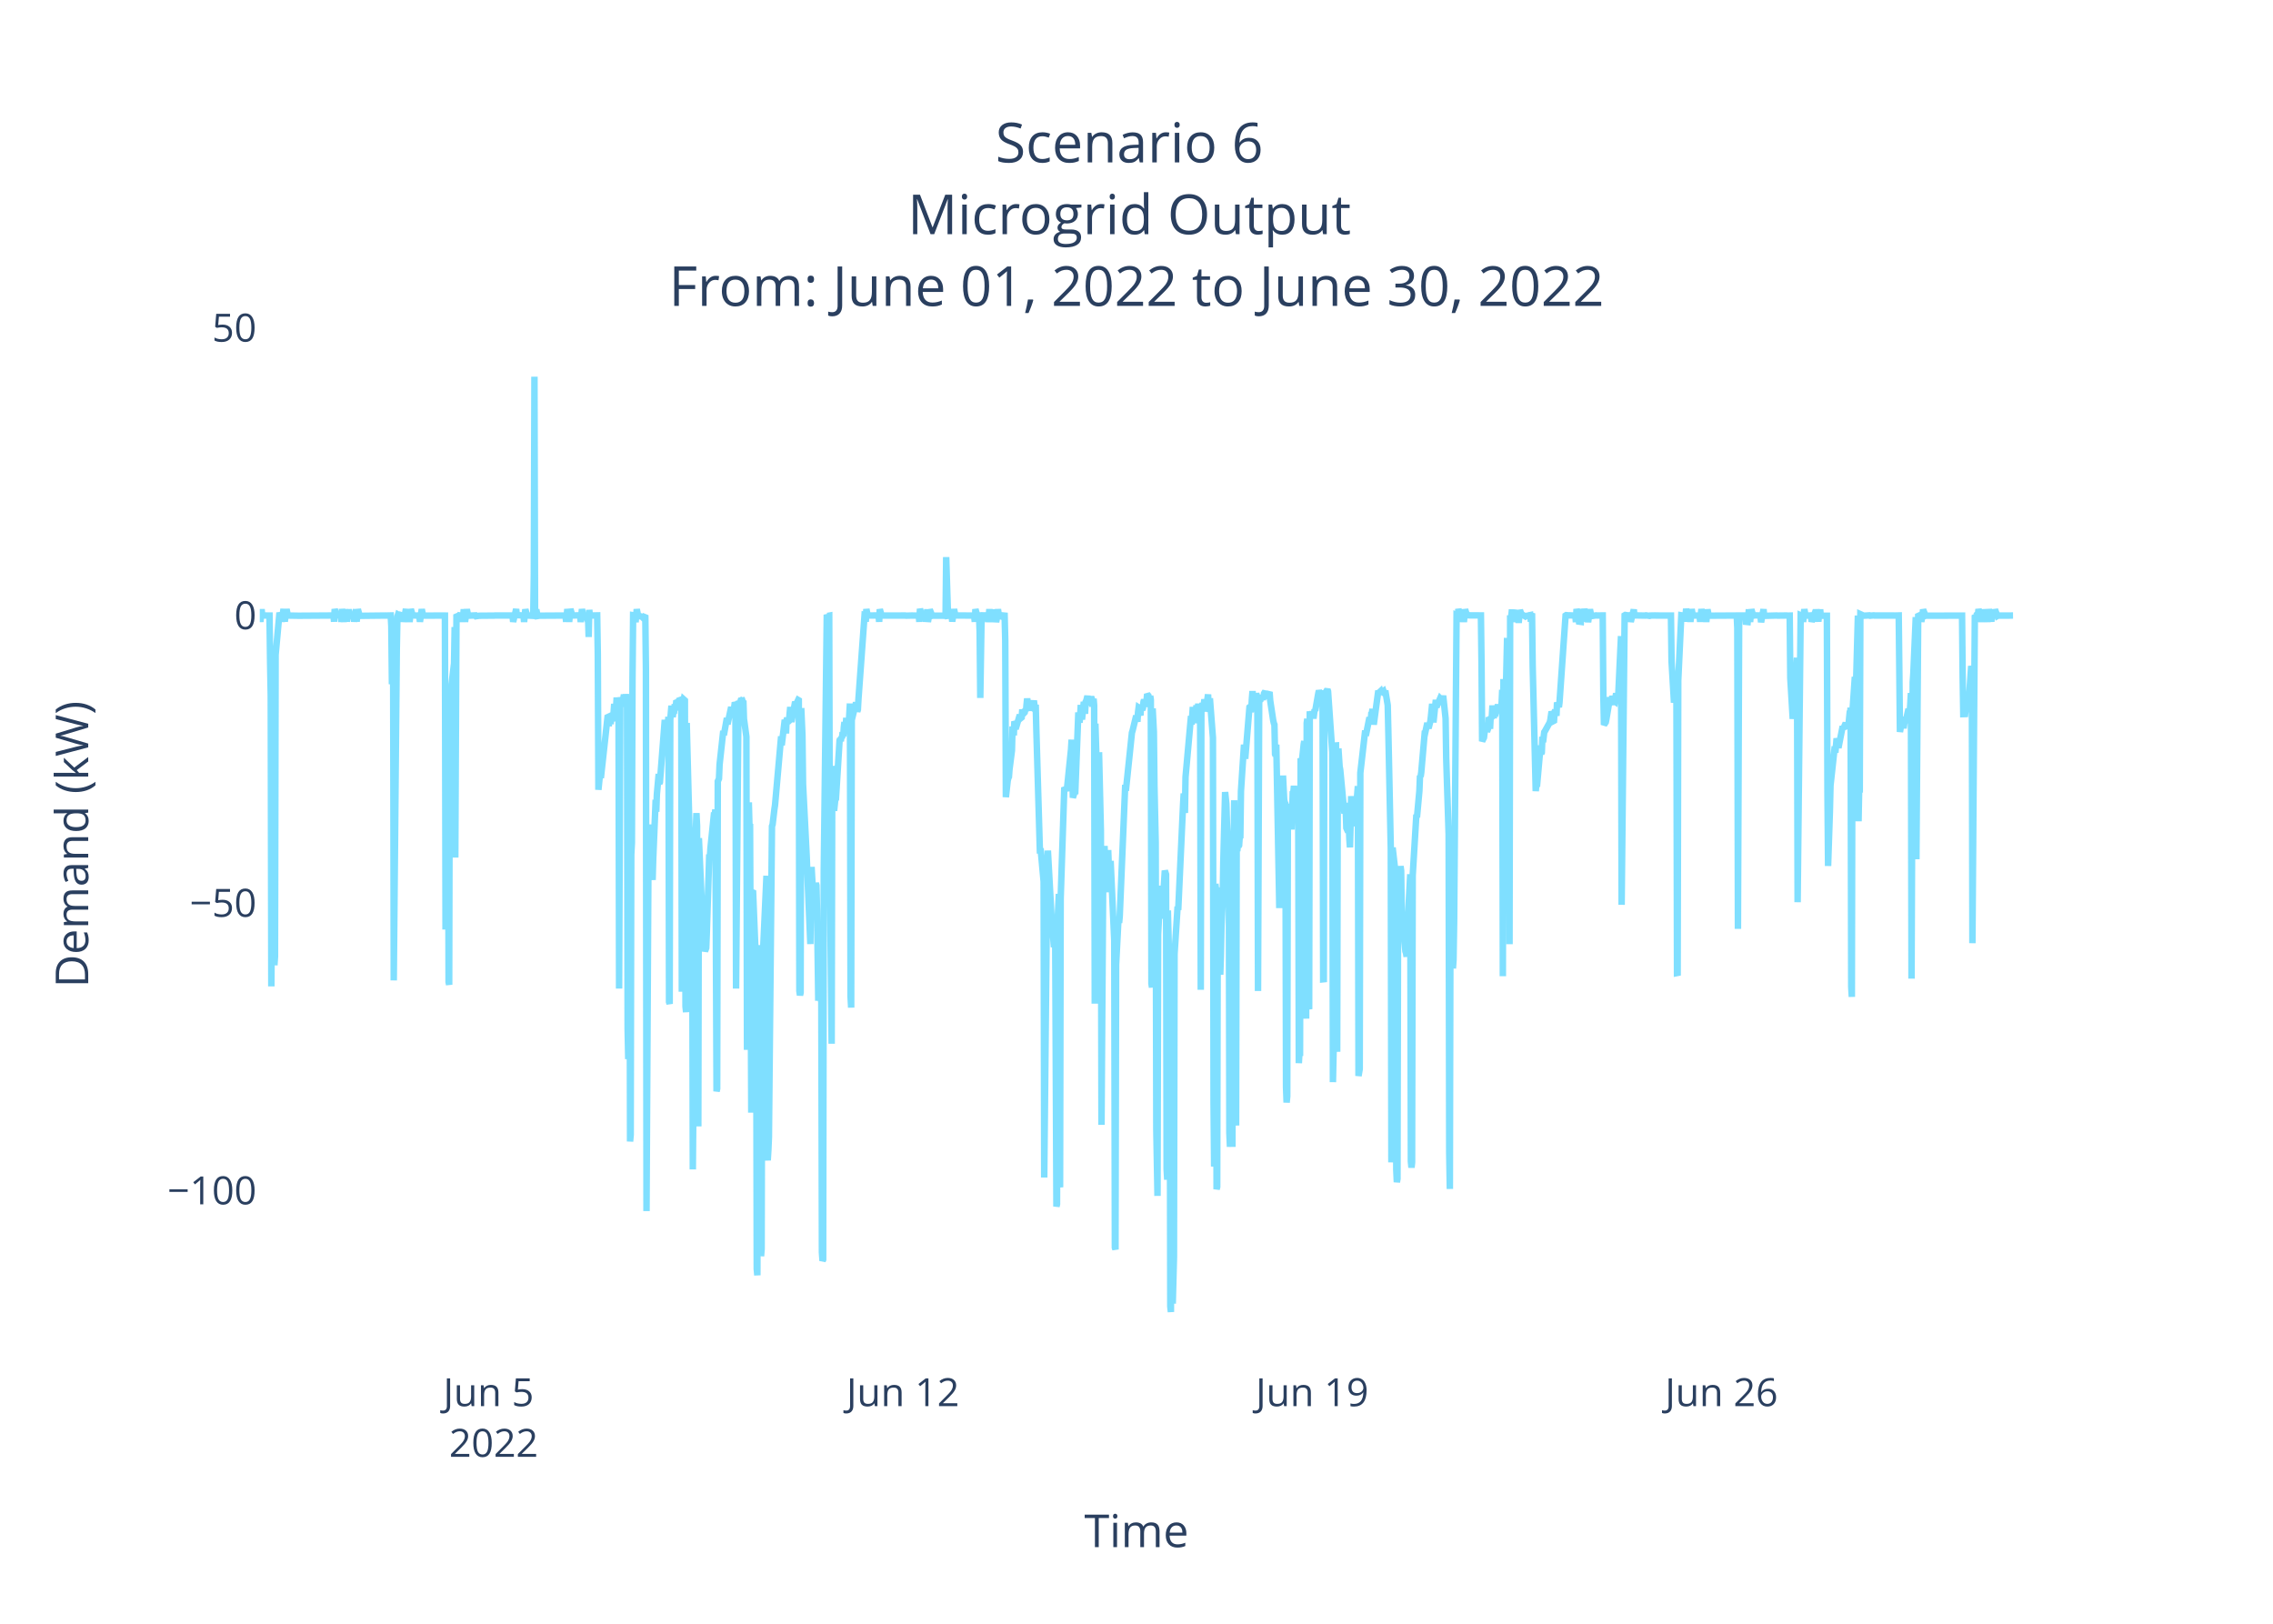
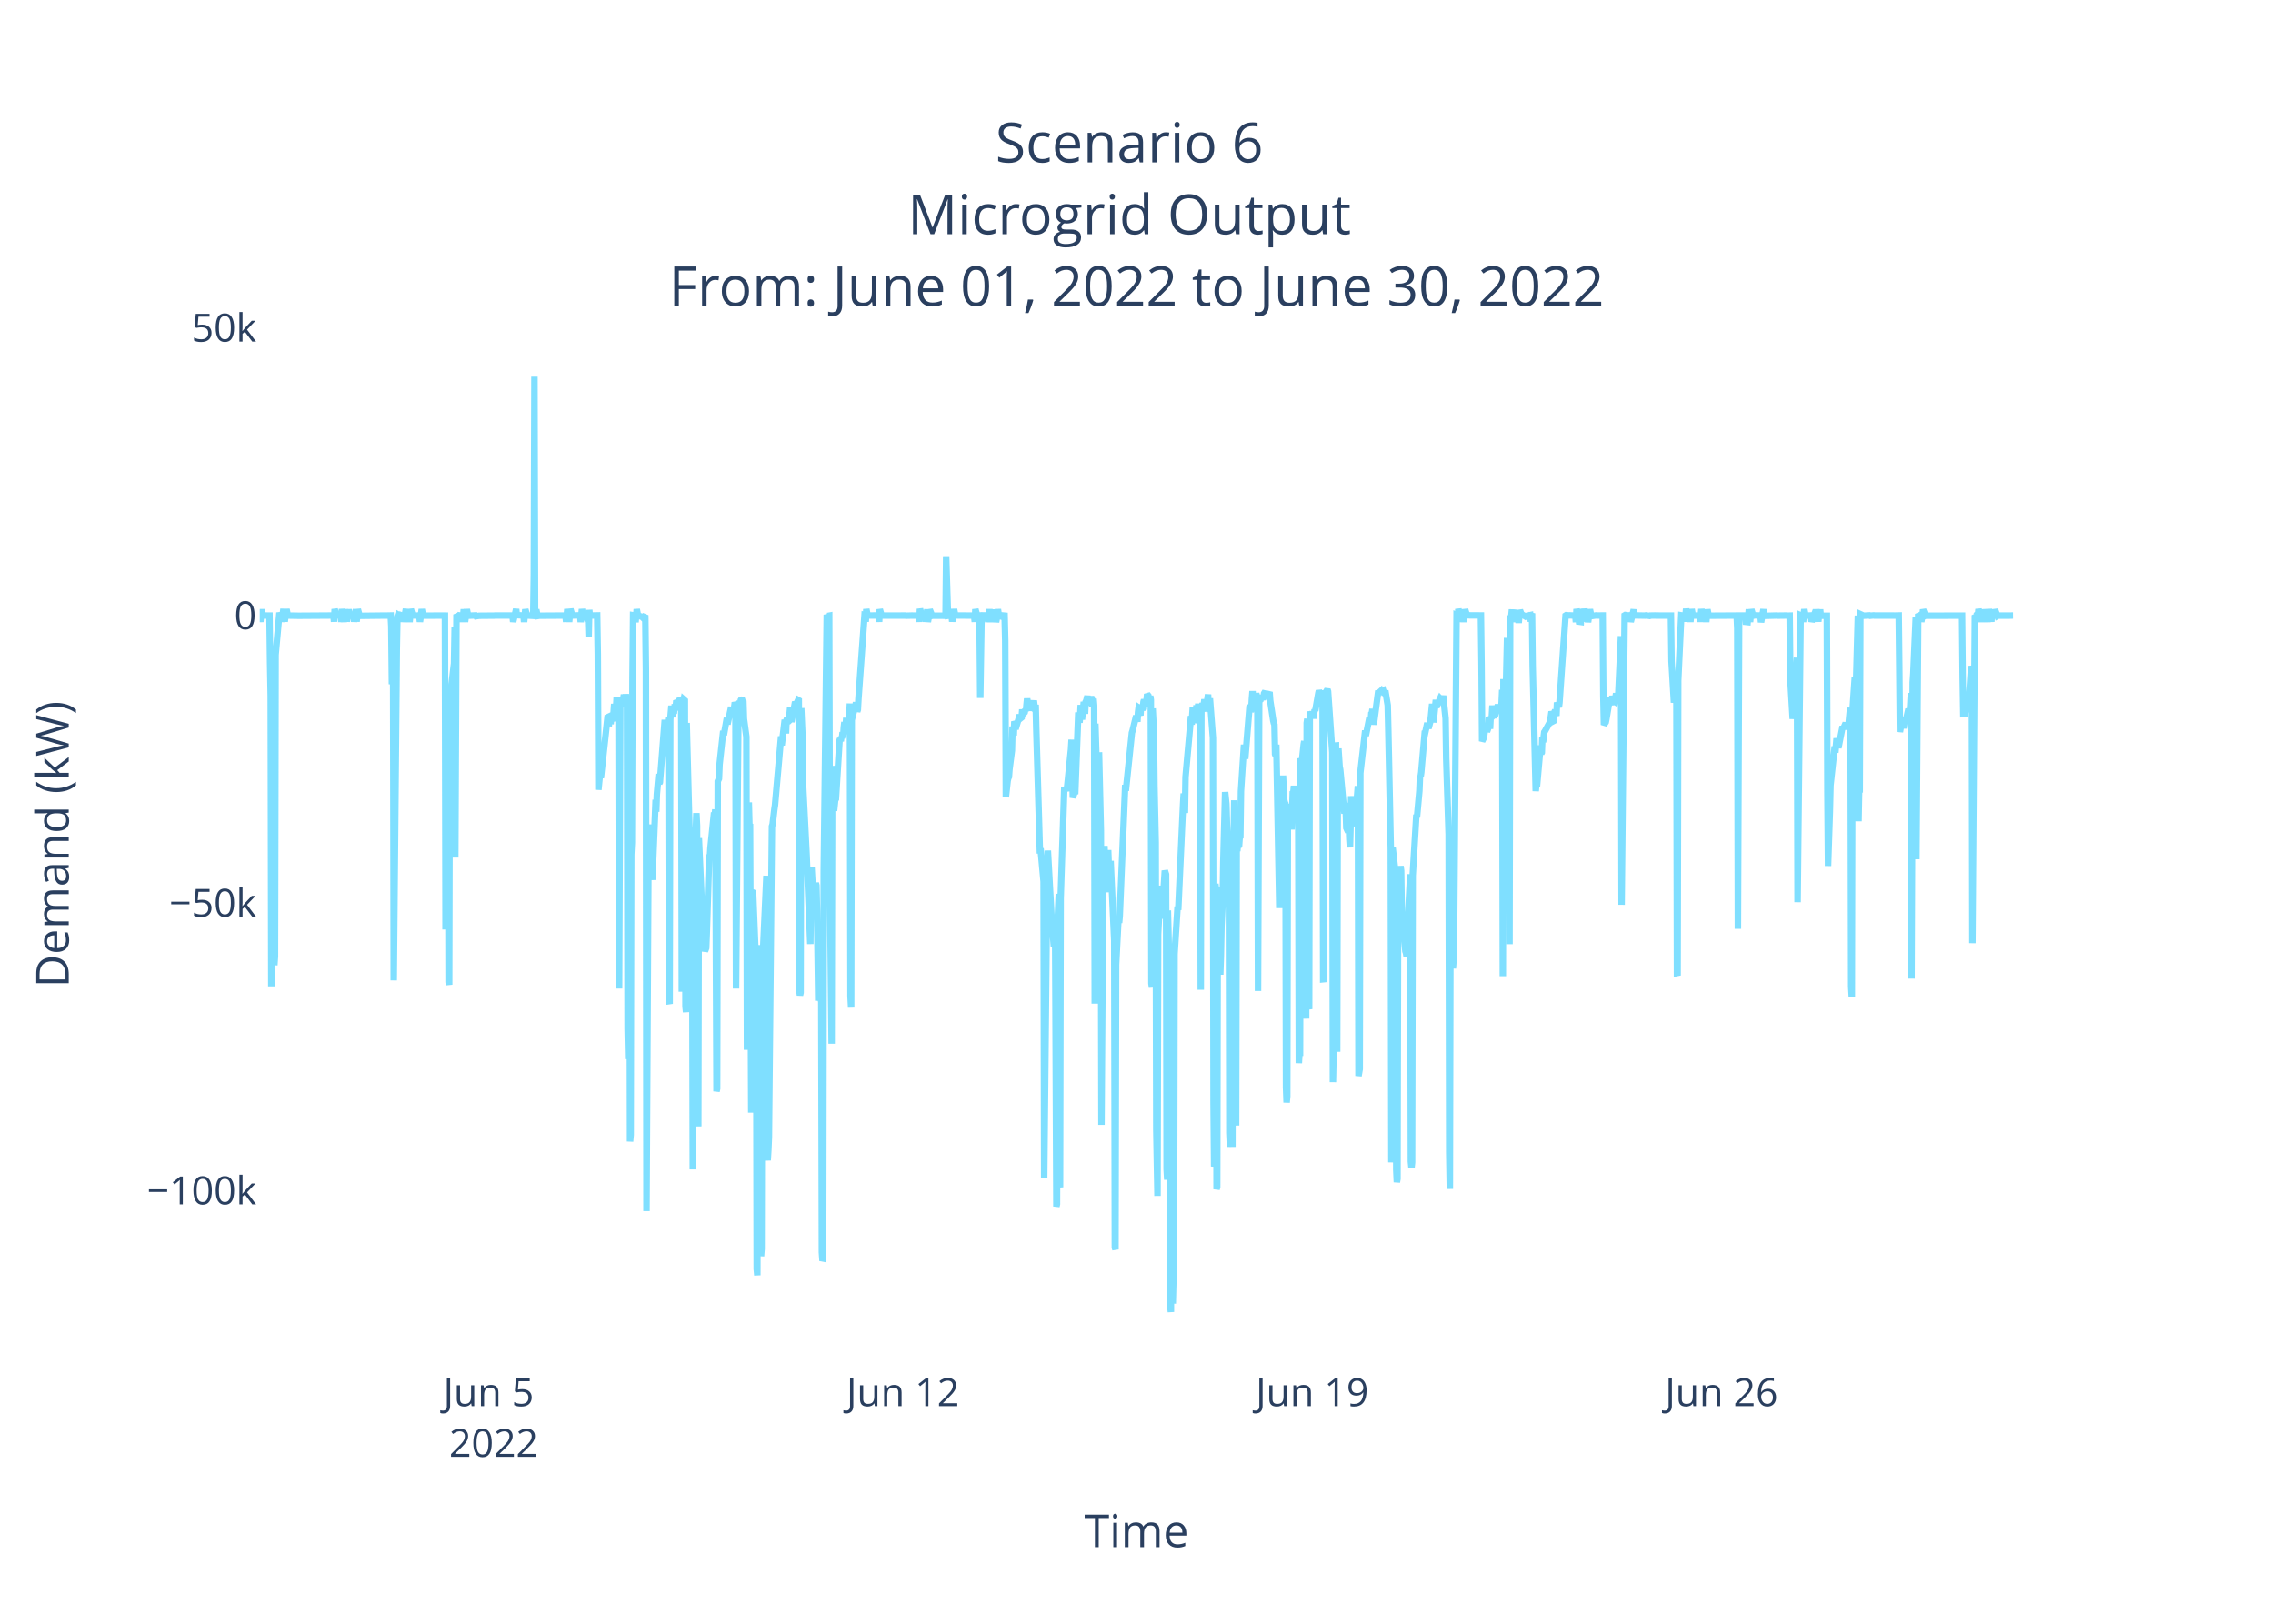
<svg xmlns="http://www.w3.org/2000/svg" class="main-svg" width="700" height="500" style="" viewBox="0 0 700 500">
  <rect x="0" y="0" width="700" height="500" style="fill: rgb(255, 255, 255); fill-opacity: 1;" />
-   <defs id="defs-c2eb62">
+   <defs id="defs-24c2d1">
    <g class="clips">
-       <clipPath id="clipc2eb62xyplot" class="plotclip">
+       <clipPath id="clip24c2d1xyplot" class="plotclip">
        <rect width="540" height="320" />
      </clipPath>
-       <clipPath class="axesclip" id="clipc2eb62x">
+       <clipPath class="axesclip" id="clip24c2d1x">
        <rect x="80" y="0" width="540" height="500" />
      </clipPath>
-       <clipPath class="axesclip" id="clipc2eb62y">
+       <clipPath class="axesclip" id="clip24c2d1y">
        <rect x="0" y="100" width="700" height="320" />
      </clipPath>
-       <clipPath class="axesclip" id="clipc2eb62xy">
+       <clipPath class="axesclip" id="clip24c2d1xy">
        <rect x="80" y="100" width="540" height="320" />
      </clipPath>
    </g>
    <g class="gradients" />
    <g class="patterns" />
  </defs>
  <g class="bglayer" />
  <g class="layer-below">
    <g class="imagelayer" />
    <g class="shapelayer" />
  </g>
  <g class="cartesianlayer">
    <g class="subplot xy">
      <g class="layer-subplot">
        <g class="shapelayer" />
        <g class="imagelayer" />
      </g>
      <g class="minor-gridlayer">
        <g class="x" />
        <g class="y" />
      </g>
      <g class="gridlayer">
        <g class="x">
          <path class="xgrid crisp" transform="translate(152.03,0)" d="M0,100v320" style="stroke: rgb(255, 255, 255); stroke-opacity: 1; stroke-width: 1px;" />
          <path class="xgrid crisp" transform="translate(278.07,0)" d="M0,100v320" style="stroke: rgb(255, 255, 255); stroke-opacity: 1; stroke-width: 1px;" />
          <path class="xgrid crisp" transform="translate(404.11,0)" d="M0,100v320" style="stroke: rgb(255, 255, 255); stroke-opacity: 1; stroke-width: 1px;" />
          <path class="xgrid crisp" transform="translate(530.16,0)" d="M0,100v320" style="stroke: rgb(255, 255, 255); stroke-opacity: 1; stroke-width: 1px;" />
        </g>
        <g class="y">
          <path class="ygrid crisp" transform="translate(0,366.65)" d="M80,0h540" style="stroke: rgb(255, 255, 255); stroke-opacity: 1; stroke-width: 1px;" />
          <path class="ygrid crisp" transform="translate(0,278.1)" d="M80,0h540" style="stroke: rgb(255, 255, 255); stroke-opacity: 1; stroke-width: 1px;" />
        </g>
      </g>
      <g class="zerolinelayer">
        <path class="yzl zl crisp" transform="translate(0,189.55)" d="M80,0h540" style="stroke: rgb(255, 255, 255); stroke-opacity: 1; stroke-width: 2px;" />
      </g>
      <path class="xlines-below" />
      <path class="ylines-below" />
      <g class="overlines-below" />
      <g class="xaxislayer-below" />
      <g class="yaxislayer-below" />
      <g class="overaxes-below" />
-       <g class="plot" transform="translate(80,100)" clip-path="url(#clipc2eb62xyplot)">
+       <g class="plot" transform="translate(80,100)" clip-path="url(#clip24c2d1xyplot)">
        <g class="scatterlayer mlayer">
-           <g class="trace scatter trace85e29b" style="stroke-miterlimit: 2; opacity: 0.5;">
+           <g class="trace scatter trace80608e" style="stroke-miterlimit: 2; opacity: 0.5;">
            <g class="fills" />
            <g class="errorbars" />
            <g class="lines">
              <path class="js-line" d="M0,89.54L0.19,91.49L0.56,87.6L0.75,89.54L0.94,89.53L3,89.55L3.19,104.21L3.38,114.32L3.56,203.74L4.31,112.1L4.5,197.22L4.69,194.5L4.88,101.62L6,89.46L6.19,89.44L6.56,89.51L6.75,91.46L7.32,87.52L7.5,89.57L7.69,91.39L8.25,87.58L8.63,89.54L8.82,89.55L12.38,89.61L12.57,89.6L22.7,89.53L22.88,91.44L23.07,87.56L23.63,89.48L23.82,89.47L24.95,89.47L25.13,91.5L25.32,87.52L25.88,91.5L26.07,89.53L26.26,87.67L26.63,89.58L26.82,91.39L27.38,87.7L27.76,89.58L27.95,89.48L28.89,89.53L29.07,91.43L29.64,87.62L29.82,91.41L30.01,89.75L30.2,87.6L30.76,89.67L30.95,89.63L38.83,89.54L39.01,89.55L40.33,89.52L40.51,92.78L40.7,110.69L41.08,108.12L41.26,201.9L42.2,99.78L42.39,89.83L42.58,89.25L43.14,89.57L43.33,89.37L44.08,89.63L44.27,91.47L45.02,87.51L45.2,91.5L45.58,87.7L45.95,89.53L46.14,91.54L46.52,87.57L47.08,89.49L47.27,89.51L48.77,89.58L48.95,89.49L49.14,89.75L49.33,91.47L49.89,87.6L50.27,89.52L50.46,89.57L53.83,89.56L54.02,89.55L57.02,89.56L57.21,186.23L57.96,114.63L58.15,202.39L58.33,203.23L58.52,116.59L58.9,113.62L59.08,110.59L59.83,104.29L60.02,93.09L60.21,164.07L60.58,89.21L60.77,89.39L62.08,89.59L62.27,89.4L62.46,91.52L62.83,87.62L63.02,89.55L63.21,91.47L63.77,87.62L64.15,89.53L64.33,89.59L66.4,89.5L66.59,89.75L67.52,89.61L67.71,89.6L72.21,89.56L72.4,89.54L77.84,89.53L78.03,91.48L78.96,87.55L79.15,89.42L81.22,89.53L81.4,91.52L81.78,87.65L82.34,89.54L82.53,89.54L84.22,89.64L84.4,77.03L84.59,16L84.78,89.79L84.97,89.63L85.15,87.68L85.53,89.69L86.09,89.6L86.28,89.59L94.16,89.54L94.35,91.47L94.72,87.57L95.1,89.52L95.28,91.5L95.66,87.53L96.22,89.47L96.41,89.53L98.66,89.47L98.85,91.55L99.22,87.57L99.6,89.48L99.78,89.62L100.53,89.75L100.72,90.28L101.1,89.89L101.29,96.14L101.47,87.8L101.66,89.64L102.22,89.56L102.41,89.53L103.91,89.5L104.1,101.4L104.29,143.2L104.85,137.62L105.04,139.58L107.1,120.86L107.29,120.77L107.47,123.6L107.85,120.39L108.04,122.96L108.23,121.1L108.79,122.01L109.16,116.76L109.35,118.09L109.54,119.12L109.73,118.15L109.91,114.79L110.29,118.92L110.48,116.18L110.66,204.41L111.04,114.7L111.41,116.69L111.6,117L112.16,113.92L112.35,116.78L112.54,116.86L112.73,113.74L113.1,117.79L113.29,216.75L113.48,226.14L113.66,144.23L113.85,156.54L114.04,251.5L114.23,249.41L114.41,163.14L114.6,159.48L114.79,108.74L114.98,89.45L115.54,89.54L115.73,91.59L116.1,87.6L116.48,89.5L116.67,89.57L117.79,89.99L117.98,90.18L118.73,89.44L118.92,106.01L119.1,272.93L119.67,169.84L119.85,165.89L120.42,153.88L120.6,160.18L120.79,168.83L120.98,170.96L121.17,164.37L121.92,146.27L122.1,149.97L122.29,144.62L122.86,138.32L123.04,141.24L123.23,140.88L124.73,121.67L124.92,123.57L125.48,124.69L125.86,120.75L126.04,208.5L126.23,209.12L126.42,121.56L126.79,117.32L127.17,120.82L127.36,119.35L127.54,119.74L127.73,117.79L128.11,117.81L128.29,115.73L128.67,116.06L128.86,117.99L129.23,115.07L129.61,115.42L129.8,115.77L129.98,205.38L130.36,116.24L130.55,115.35L130.92,115.68L131.11,209.9L131.3,211.67L131.48,122.61L132.61,166.5L132.8,166.12L132.98,167.59L133.17,174.9L133.36,260.1L134.3,155.43L134.48,150.38L134.67,154.33L134.86,240.69L135.05,246.85L135.23,158.09L136.73,191.87L136.92,190.84L137.11,192.94L137.49,191.89L137.67,187.32L138.42,163.1L138.61,164.27L138.8,161.15L139.92,150.2L140.11,151.05L140.3,149.27L140.67,236.06L140.86,235.22L141.05,140.59L141.42,139.78L141.61,135.37L142.74,125.06L142.92,126.37L143.86,121.1L144.05,123.01L145.18,117.72L145.36,119L145.74,118.92L145.93,120.19L146.11,117.76L146.3,116.3L146.49,116.69L146.68,204.41L147.43,115.85L147.61,116.13L147.8,116L148.18,117.2L148.36,114.89L148.74,116.05L148.93,115.75L149.11,121.32L149.86,126.87L150.05,223.29L150.61,147.07L150.8,154.29L150.99,154.37L151.37,242.62L151.74,174.76L151.93,174.85L152.87,198.21L153.05,290.76L153.24,292.7L153.43,203.24L154.18,191.05L154.37,286.82L154.55,284.53L154.74,198.51L156.05,169.67L156.24,255.63L156.43,257.3L156.62,254.28L156.8,250.16L157.74,154.43L157.93,153.9L158.49,149.19L158.68,147.92L160.56,126.75L160.74,129.48L161.68,121.65L161.87,124L162.06,125.85L162.24,121.67L162.43,121.13L162.62,122.36L162.99,122.01L163.18,119.65L163.37,117.72L163.56,119.41L163.74,122.31L164.87,116.12L165.06,116.46L165.24,118.75L165.62,115.95L165.81,115.54L166,115.65L166.18,205.15L166.37,206.47L166.56,205.67L166.75,118.04L167.12,126.33L167.31,141.52L168.43,163.58L168.62,168.57L169.56,190.7L169.75,175.34L169.93,166.95L170.31,173.61L170.5,177.69L170.68,181.17L170.87,176.32L171.06,173.06L171.25,171.93L171.43,172.65L171.62,180.59L172,208.17L172.56,197.32L172.75,207.73L172.94,208.39L173.12,285.56L173.31,288.24L173.5,287.85L173.69,168.19L174.62,89.29L174.81,89.68L175.37,89.58L175.56,168.35L176.12,221.4L176.31,135.84L176.87,149.68L177.25,146.03L177.44,145.9L178.56,127.97L178.75,127.47L178.94,128.24L179.12,126.85L179.31,127.33L179.5,125.46L179.69,126.77L179.87,123.91L180.06,122.35L180.25,126.05L180.63,121.05L180.81,125.37L181,122.3L181.38,123.08L181.75,116.63L181.94,206.86L182.13,210.27L182.31,121.71L183.63,116.34L183.81,117.25L184,119.1L184.19,118.55L184.38,115.13L186.25,89.45L186.44,89.51L186.63,91.46L186.81,87.55L187.19,89.51L187.38,89.53L189.82,89.52L190,89.64L190.57,89.46L190.75,91.48L190.94,87.62L191.5,89.54L191.69,89.55L198.82,89.54L199.01,89.59L200.51,89.55L200.69,89.54L202.95,89.55L203.13,91.48L203.32,87.48L203.88,89.46L204.07,89.47L205.01,89.52L205.2,91.44L205.57,87.63L205.76,91.5L206.13,89.48L206.32,87.71L207.07,89.59L207.26,89.52L207.45,89.58L211.2,89.6L211.39,71.55L211.95,89.62L212.51,89.54L212.7,89.62L213.07,89.62L213.26,91.4L213.82,87.58L214.2,89.57L214.39,89.52L220.01,89.56L220.2,91.48L220.39,87.6L220.95,89.52L221.14,89.57L221.51,89.54L221.7,94.53L221.89,114.91L222.26,91.56L222.45,89.5L224.14,89.48L224.33,91.54L224.7,87.59L225.08,91.56L225.27,89.55L226.2,89.56L226.39,87.7L226.77,91.56L227.14,89.62L227.33,87.6L227.7,90.2L228.27,89.61L228.45,89.48L229.39,89.57L229.58,97.29L229.77,145.47L230.33,140.44L230.52,139.59L230.71,139.24L230.89,136.91L231.64,131.09L231.83,123.71L232.21,126.45L232.39,122.15L232.58,122.51L232.77,124.49L233.89,120.72L234.08,120.12L234.27,121.22L234.64,120.92L234.83,118.46L235.02,119.94L235.58,119.35L235.77,118.37L235.96,118.96L236.14,116.92L236.33,115.1L236.71,117.64L236.89,118.85L237.27,115.99L237.65,117.82L237.83,118.38L238.4,115.74L238.58,117.29L238.77,119.03L238.96,117L239.15,124.64L240.27,162.83L240.46,161.23L241.4,171.49L241.58,262.59L242.52,168.8L242.71,161.92L243.83,182.29L244.02,184.87L244.58,191.66L244.77,188.96L244.96,187.89L245.34,271.52L245.52,270.76L245.71,183.56L246.09,175.26L246.27,264.45L246.46,265.6L246.65,176.62L247.77,142.49L248.34,143.14L248.52,143.57L249.84,130.73L250.02,127.77L250.4,145.64L250.96,143.88L251.15,143.82L252.09,119.38L252.28,120.85L252.46,122.52L252.65,120.6L252.84,117.08L253.21,121.56L253.59,118.06L253.78,116.13L254.15,119.79L254.34,116.11L254.53,115.77L254.9,114.31L255.09,115.62L255.28,117.08L256.03,114.6L256.21,115.08L256.4,117.6L256.78,115.17L256.96,117.23L257.15,209.07L257.34,122.81L257.9,141.27L258.09,150.12L258.46,131.63L258.84,147.65L259.03,155.79L259.22,246.37L259.78,165.57L259.97,168.38L260.15,160.49L260.53,171.75L260.72,171.37L260.9,174.75L261.09,165.89L261.28,161.77L261.65,171.74L261.84,168.21L262.03,165.09L263.15,189.6L263.34,284.14L263.53,284.74L263.72,197.08L264.47,182.49L264.65,184.18L264.84,182.09L266.53,141.69L266.72,143.5L268.59,125.63L268.78,125.04L269.91,120.39L270.09,121.24L270.28,122.25L270.47,119.31L270.66,117.87L270.84,117.99L271.03,119.88L271.22,120.27L271.41,116.94L271.78,118.51L271.97,118.13L272.16,116.1L272.34,115.49L272.72,116.62L272.91,117.66L273.28,113.73L273.66,114.23L273.85,117.49L274.03,117.14L274.22,114.3L274.41,115.48L274.6,202.85L274.78,204.06L274.97,118.14L275.35,125.44L275.53,142.05L275.91,159.46L276.1,247.76L276.47,268.25L276.66,187.7L277.41,172.74L277.6,180.19L277.78,182.88L278.72,168.09L279.1,169.25L279.28,260L279.47,263.26L279.66,180.35L280.22,202.92L280.41,302.27L280.6,304L280.78,209.14L280.97,211.55L281.16,301.43L281.54,287.02L281.72,193.72L282.66,179.17L282.85,180.2L284.35,147.58L284.54,144.34L284.91,150.34L285.1,139.27L286.79,120.48L286.97,123.12L287.35,117.7L287.72,122.55L287.91,121.76L288.48,117.22L288.66,120.11L288.85,118.3L289.04,116.72L289.23,118.55L289.41,118.17L289.6,120.12L289.79,204.79L289.98,117.05L290.16,117.6L290.35,116.51L290.54,118.67L290.91,115.35L291.1,116.8L291.29,118.11L291.48,118.05L291.66,116.53L292.04,113.83L292.23,118.45L292.41,118.98L292.6,115.03L293.54,127.22L293.73,239.47L293.91,259.2L294.1,258.13L294.29,172.18L294.48,173.81L294.66,266.2L294.85,265.47L295.04,173.26L295.79,200.12L295.98,194.54L296.17,185.01L296.54,177.58L296.73,165.56L297.29,143.9L297.67,147.54L297.85,153.52L298.23,161.78L298.42,158.82L298.6,248.86L298.79,253.14L298.98,164.36L299.17,165.64L299.35,247.54L299.54,253.16L299.73,173.53L300.1,146.43L300.29,236.79L300.67,246.58L300.85,161.41L301.04,162.08L301.23,159.85L301.42,160.69L301.6,160.32L301.79,157.73L301.98,157.59L302.17,143.64L303.11,129.32L303.29,131.32L303.48,133.67L304.79,117.75L304.98,117.58L305.17,119.22L305.36,118.34L305.54,115.16L305.73,112.83L305.92,115.04L306.11,118.02L306.86,113.55L307.04,114.16L307.23,116.87L307.42,205.16L307.79,113.93L307.98,115.67L308.17,115.51L308.36,114.13L308.92,115.38L309.11,114.72L309.29,113.49L309.67,112.87L309.86,114.92L310.98,113.1L311.17,115.7L312.11,121.88L312.3,122.7L312.48,123.14L312.67,132.23L312.86,132.71L313.05,129.28L313.98,179.63L314.36,163.98L314.55,159.24L315.11,138.82L315.48,146.29L315.67,147.1L315.86,147.49L316.05,234.77L316.23,239.5L316.42,237.61L316.61,152.24L316.8,151.57L316.99,154.03L317.17,154.62L317.36,147.55L317.74,155.43L317.92,150.82L318.11,144.18L318.3,144.03L318.49,142L318.86,145.69L319.24,142.78L319.42,143.93L319.8,143.26L319.99,227.38L320.17,224.26L320.36,225.16L320.55,133.5L320.92,134.61L321.49,129.22L321.67,128.21L322.24,213.68L322.42,122.61L322.61,121.36L322.8,209.39L323.17,210.74L323.36,119.03L323.55,120.39L324.11,119.39L324.3,119.77L324.49,121.26L324.86,118.48L325.05,118.87L325.99,113.5L326.18,112.67L326.93,114.44L327.11,112.67L327.3,113.66L327.49,201.55L327.68,201.53L327.86,113.86L328.8,112.29L328.99,112.89L330.3,131.66L330.49,233.23L330.86,216.15L331.05,129.59L331.43,129.56L331.62,220.5L331.8,223.87L331.99,135.11L332.18,130.48L332.55,136.04L332.74,137.01L333.87,149L334.05,150.51L334.24,147.26L334.43,149.02L334.62,154.96L335.18,156.19L335.37,152.97L335.55,158.37L335.74,160.93L335.93,153.93L336.12,145.15L336.49,154.31L337.05,151.98L337.24,148.72L337.62,149.02L338.18,142.07L338.37,231.32L338.74,229.21L338.93,138.01L340.43,124.96L340.62,126.55L341.74,120.93L341.93,121.44L342.12,122.38L342.31,119.77L342.49,119.61L342.68,118.32L342.87,120.54L343.06,123.13L344.37,113.44L344.56,113.41L345.12,112.89L345.31,113.52L345.49,113.27L346.06,112.83L346.25,113.42L346.43,113.47L346.62,112.65L347.37,117.16L347.56,125.4L348.31,161.3L348.5,257.92L348.68,253.8L348.87,160.99L349.81,169.13L350,260.24L350.18,264.03L350.37,263L350.56,176.55L350.75,176.81L350.93,171.29L351.31,166.72L351.5,168.15L351.68,180.72L352.81,192.92L353,193.43L353.19,194.6L353.37,186.7L354.31,169.21L354.5,257.64L354.69,259.54L354.87,257.94L355.06,169.62L356.19,150.86L356.37,151.7L357.12,143.52L357.31,138.83L357.5,139.17L357.69,137.86L358.81,125.08L359,125.24L359.56,122.63L359.75,123.58L359.94,124.26L360.5,122.11L360.69,120.5L361.06,116.75L361.25,118.57L361.44,122.46L362.19,115.52L362.38,117.8L362.56,117.25L363.5,115.06L363.69,115.26L364.06,117.01L364.25,115.22L364.44,114.22L365.19,121.21L365.38,133.57L366.13,156.95L366.31,254.93L366.5,266.11L366.69,179.74L367.44,198.2L367.63,195.51L367.82,184.11L368.57,89.48L368.75,89.57L368.94,91.54L369.13,87.52L369.69,89.58L369.88,89.51L370.63,89.51L370.82,91.53L371.19,87.65L371.75,89.42L371.94,89.48L376.07,89.51L376.26,104.6L376.44,128.26L377.01,127.12L377.19,125.58L377.57,122.68L377.76,123.58L377.94,125.32L378.32,124.22L378.51,120.84L378.88,124.43L379.07,120.64L379.26,121.33L379.44,120.41L379.63,117.24L380.01,121.2L380.19,117.91L380.38,120.5L381.32,117.01L381.51,117.83L381.88,118.89L382.07,117.06L382.26,118.85L382.45,116.33L382.63,112.41L382.82,200.61L383.01,109.09L383.38,121.99L383.57,120.58L384.13,96.42L384.32,160.63L384.51,154.4L384.7,97.58L384.88,190.75L385.07,89.47L385.26,91.35L385.45,89.53L385.63,87.67L385.82,91.55L386.2,87.78L386.38,89.56L387.51,89.78L387.7,91.8L388.07,87.88L388.63,89.33L388.82,89.27L389.76,89.82L389.95,89.69L391.26,89.41L391.45,91.43L391.64,89.61L391.82,89.65L392.01,105.05L392.95,143.61L393.14,141.59L393.32,142.24L394.45,129.55L394.64,132.07L394.82,131.71L395.01,126.87L395.2,128.55L395.57,125.45L395.76,125.18L397.26,122.47L397.45,121.68L397.83,119.11L398.2,120.21L398.39,122.04L398.58,121.94L398.76,119.14L398.95,118.69L399.14,119.89L399.33,120.41L399.51,116.3L400.08,117.74L400.26,116.4L402.14,89.54L402.33,89.42L403.27,89.51L403.45,89.48L404.77,89.55L404.95,89.59L405.14,89.47L405.33,91.58L405.52,87.54L406.08,89.66L406.27,91.41L406.83,91.49L407.02,87.5L407.2,89.54L407.39,89.62L407.58,91.41L407.95,87.47L408.33,89.57L408.52,89.62L408.89,89.65L409.08,91.59L409.64,87.64L410.02,89.51L410.2,89.7L411.52,89.5L411.71,89.53L413.58,89.52L413.77,114.19L413.96,123.21L414.52,122.38L414.71,121.42L415.83,114.73L416.02,116.47L416.21,117.04L416.58,114.32L416.96,115.98L417.14,115.91L417.33,116.04L417.52,114.77L417.71,113.49L418.08,115.46L418.27,116.06L419.21,95.88L419.4,178.62L420.33,89.48L420.52,89.37L421.65,89.55L421.83,89.48L422.02,89.51L422.21,91.49L423.15,87.69L423.33,89.5L426.71,89.56L426.9,89.49L428.02,89.65L428.21,89.55L429.71,89.52L429.9,89.54L434.59,89.55L434.78,103.67L435.53,116.35L435.71,115.32L435.9,114.28L436.09,113.26L436.28,113.5L436.46,199.62L436.65,199.58L436.84,109.54L437.78,89.47L437.96,89.5L438.15,89.49L438.71,89.5L438.9,91.43L439.28,87.46L439.65,89.52L439.84,89.55L440.4,89.54L440.59,91.5L440.97,87.57L441.34,89.6L441.53,89.54L443.4,89.56L443.59,91.48L443.97,87.56L444.34,89.57L444.53,89.58L445.28,89.64L445.47,91.52L445.84,87.67L446.22,89.63L446.41,89.59L454.85,89.54L455.03,93.56L455.22,186.02L455.6,89.61L455.78,89.54L457.47,89.53L457.66,91.48L458.22,91.54L458.6,87.65L458.78,89.56L458.97,91.52L459.16,89.51L459.35,87.64L459.91,89.58L460.1,89.56L460.28,89.48L461.79,89.53L461.97,89.5L462.16,89.51L462.35,91.61L463.1,87.61L463.29,89.64L467.22,89.53L467.41,89.57L470.23,89.53L470.41,89.58L471.16,89.56L471.35,108.78L472.1,121.36L472.29,119.25L472.48,115.47L473.41,102.53L473.6,177.82L474.54,89.46L474.73,89.54L475.1,89.45L475.29,91.51L475.67,87.59L476.04,89.6L476.23,89.58L477.73,89.51L477.92,91.44L478.67,89.41L478.85,89.62L479.04,89.47L479.23,89.54L479.42,87.65L479.98,91.4L480.17,89.63L480.35,89.48L480.54,87.67L480.73,89.58L480.92,89.58L481.1,89.61L482.61,89.61L482.79,143.85L482.98,166.66L483.54,149.76L483.73,141.84L485.04,129.86L485.23,131.77L485.61,127.37L485.98,128.92L486.17,130.3L487.48,123.64L487.67,124.41L488.42,122.64L488.61,123.47L489.17,124.08L489.54,120.44L489.73,120.56L489.92,117.92L490.11,203.8L490.3,206.96L490.48,119.23L491.23,108.42L491.42,117.09L492.17,89.55L492.36,152.9L492.55,143.41L492.73,144.06L492.92,89.12L493.86,89.55L494.05,89.59L495.73,89.49L495.92,89.6L497.05,89.49L497.24,89.54L503.24,89.54L503.42,89.55L504.74,89.52L504.93,107.27L505.11,125.39L505.68,122.24L505.86,120.75L506.24,124.26L506.61,121.58L506.8,122.58L507.74,118.34L507.93,118.71L508.11,119.96L508.3,116.81L508.49,113.41L508.68,201.36L509.05,110.14L509.24,107.32L509.99,90.03L510.18,164.59L510.74,89.05L511.3,89.52L511.49,89.48L511.68,91.47L512.05,89.42L512.24,87.71L512.99,89.59L513.18,89.5L513.37,89.59L524.24,89.57L524.43,108.7L524.62,119.9L525.18,119.88L525.37,118.17L525.56,116.51L525.93,118.88L526.12,118.6L527.06,105.1L527.25,105.83L527.43,190.44L528.18,89.44L528.37,89.58L528.56,89.43L528.75,89.51L528.93,91.45L529.31,87.57L529.87,89.5L530.06,89.45L530.25,91.54L530.62,87.67L530.81,89.46L531,89.62L531.18,89.42L531.37,91.52L531.56,87.59L532.12,91.5L532.31,89.6L532.5,87.6L532.87,89.46L533.06,89.72L533.25,91.43L533.44,89.48L533.62,89.5L533.81,89.58L534.19,89.53L534.37,87.68L535.12,89.67L535.31,89.56L538.87,89.56L539.06,89.55L540,89.53" style="vector-effect: non-scaling-stroke; fill: none; stroke: rgb(0, 191, 255); stroke-opacity: 1; stroke-width: 2px; opacity: 1;" />
            </g>
            <g class="points" />
            <g class="text" />
          </g>
        </g>
      </g>
      <g class="overplot" />
      <path class="xlines-above crisp" d="M0,0" style="fill: none;" />
      <path class="ylines-above crisp" d="M0,0" style="fill: none;" />
      <g class="overlines-above" />
      <g class="xaxislayer-above">
        <g class="xtick">
          <text text-anchor="middle" x="0" y="433" transform="translate(152.03,0)" style="font-family: 'Open Sans', verdana, arial, sans-serif; font-size: 12px; fill: rgb(42, 63, 95); fill-opacity: 1; white-space: pre; opacity: 1;">
            <tspan class="line" dy="0em" x="0" y="433">Jun 5</tspan>
            <tspan class="line" dy="1.3em" x="0" y="433">2022</tspan>
          </text>
        </g>
        <g class="xtick">
          <text text-anchor="middle" x="0" y="433" style="font-family: 'Open Sans', verdana, arial, sans-serif; font-size: 12px; fill: rgb(42, 63, 95); fill-opacity: 1; white-space: pre; opacity: 1;" transform="translate(278.07,0)">Jun 12</text>
        </g>
        <g class="xtick">
          <text text-anchor="middle" x="0" y="433" style="font-family: 'Open Sans', verdana, arial, sans-serif; font-size: 12px; fill: rgb(42, 63, 95); fill-opacity: 1; white-space: pre; opacity: 1;" transform="translate(404.11,0)">Jun 19</text>
        </g>
        <g class="xtick">
          <text text-anchor="middle" x="0" y="433" style="font-family: 'Open Sans', verdana, arial, sans-serif; font-size: 12px; fill: rgb(42, 63, 95); fill-opacity: 1; white-space: pre; opacity: 1;" transform="translate(530.16,0)">Jun 26</text>
        </g>
      </g>
      <g class="yaxislayer-above">
        <g class="ytick">
-           <text text-anchor="end" x="79" y="4.2" transform="translate(0,366.65)" style="font-family: 'Open Sans', verdana, arial, sans-serif; font-size: 12px; fill: rgb(42, 63, 95); fill-opacity: 1; white-space: pre; opacity: 1;">−100</text>
+           <text text-anchor="end" x="79" y="4.2" transform="translate(0,366.65)" style="font-family: 'Open Sans', verdana, arial, sans-serif; font-size: 12px; fill: rgb(42, 63, 95); fill-opacity: 1; white-space: pre; opacity: 1;">−100k</text>
        </g>
        <g class="ytick">
-           <text text-anchor="end" x="79" y="4.2" style="font-family: 'Open Sans', verdana, arial, sans-serif; font-size: 12px; fill: rgb(42, 63, 95); fill-opacity: 1; white-space: pre; opacity: 1;" transform="translate(0,278.1)">−50</text>
+           <text text-anchor="end" x="79" y="4.2" style="font-family: 'Open Sans', verdana, arial, sans-serif; font-size: 12px; fill: rgb(42, 63, 95); fill-opacity: 1; white-space: pre; opacity: 1;" transform="translate(0,278.1)">−50k</text>
        </g>
        <g class="ytick">
          <text text-anchor="end" x="79" y="4.2" style="font-family: 'Open Sans', verdana, arial, sans-serif; font-size: 12px; fill: rgb(42, 63, 95); fill-opacity: 1; white-space: pre; opacity: 1;" transform="translate(0,189.55)">0</text>
        </g>
        <g class="ytick">
-           <text text-anchor="end" x="79" y="4.2" style="font-family: 'Open Sans', verdana, arial, sans-serif; font-size: 12px; fill: rgb(42, 63, 95); fill-opacity: 1; white-space: pre; opacity: 1;" transform="translate(0,100.99)">50</text>
+           <text text-anchor="end" x="79" y="4.2" style="font-family: 'Open Sans', verdana, arial, sans-serif; font-size: 12px; fill: rgb(42, 63, 95); fill-opacity: 1; white-space: pre; opacity: 1;" transform="translate(0,100.99)">50k</text>
        </g>
      </g>
      <g class="overaxes-above" />
    </g>
  </g>
  <g class="polarlayer" />
  <g class="smithlayer" />
  <g class="ternarylayer" />
  <g class="geolayer" />
  <g class="funnelarealayer" />
  <g class="pielayer" />
  <g class="iciclelayer" />
  <g class="treemaplayer" />
  <g class="sunburstlayer" />
  <g class="glimages" />
-   <defs id="topdefs-c2eb62">
+   <defs id="topdefs-24c2d1">
    <g class="clips" />
  </defs>
  <g class="layer-above">
    <g class="imagelayer" />
    <g class="shapelayer" />
  </g>
  <g class="infolayer">
    <g class="g-gtitle">
      <text class="gtitle" x="350" y="50" text-anchor="middle" dy="0em" style="font-family: 'Open Sans', verdana, arial, sans-serif; font-size: 17px; fill: rgb(42, 63, 95); opacity: 1; font-weight: normal; white-space: pre;">
        <tspan class="line" dy="0em" x="350" y="50">Scenario 6</tspan>
        <tspan class="line" dy="1.3em" x="350" y="50">Microgrid Output</tspan>
        <tspan class="line" dy="2.6em" x="350" y="50">From: June 01, 2022 to June 30, 2022</tspan>
      </text>
    </g>
    <g class="g-xtitle">
      <text class="xtitle" x="350" y="476.409" text-anchor="middle" style="font-family: 'Open Sans', verdana, arial, sans-serif; font-size: 14px; fill: rgb(42, 63, 95); opacity: 1; font-weight: normal; white-space: pre;">Time</text>
    </g>
    <g class="g-ytitle">
-       <text class="ytitle" transform="rotate(-90,27.16875,260)" x="27.169" y="260" text-anchor="middle" style="font-family: 'Open Sans', verdana, arial, sans-serif; font-size: 14px; fill: rgb(42, 63, 95); opacity: 1; font-weight: normal; white-space: pre;">Demand (kW)</text>
+       <text class="ytitle" transform="rotate(-90,21.16875,260)" x="21.169" y="260" text-anchor="middle" style="font-family: 'Open Sans', verdana, arial, sans-serif; font-size: 14px; fill: rgb(42, 63, 95); opacity: 1; font-weight: normal; white-space: pre;">Demand (kW)</text>
    </g>
  </g>
</svg>
